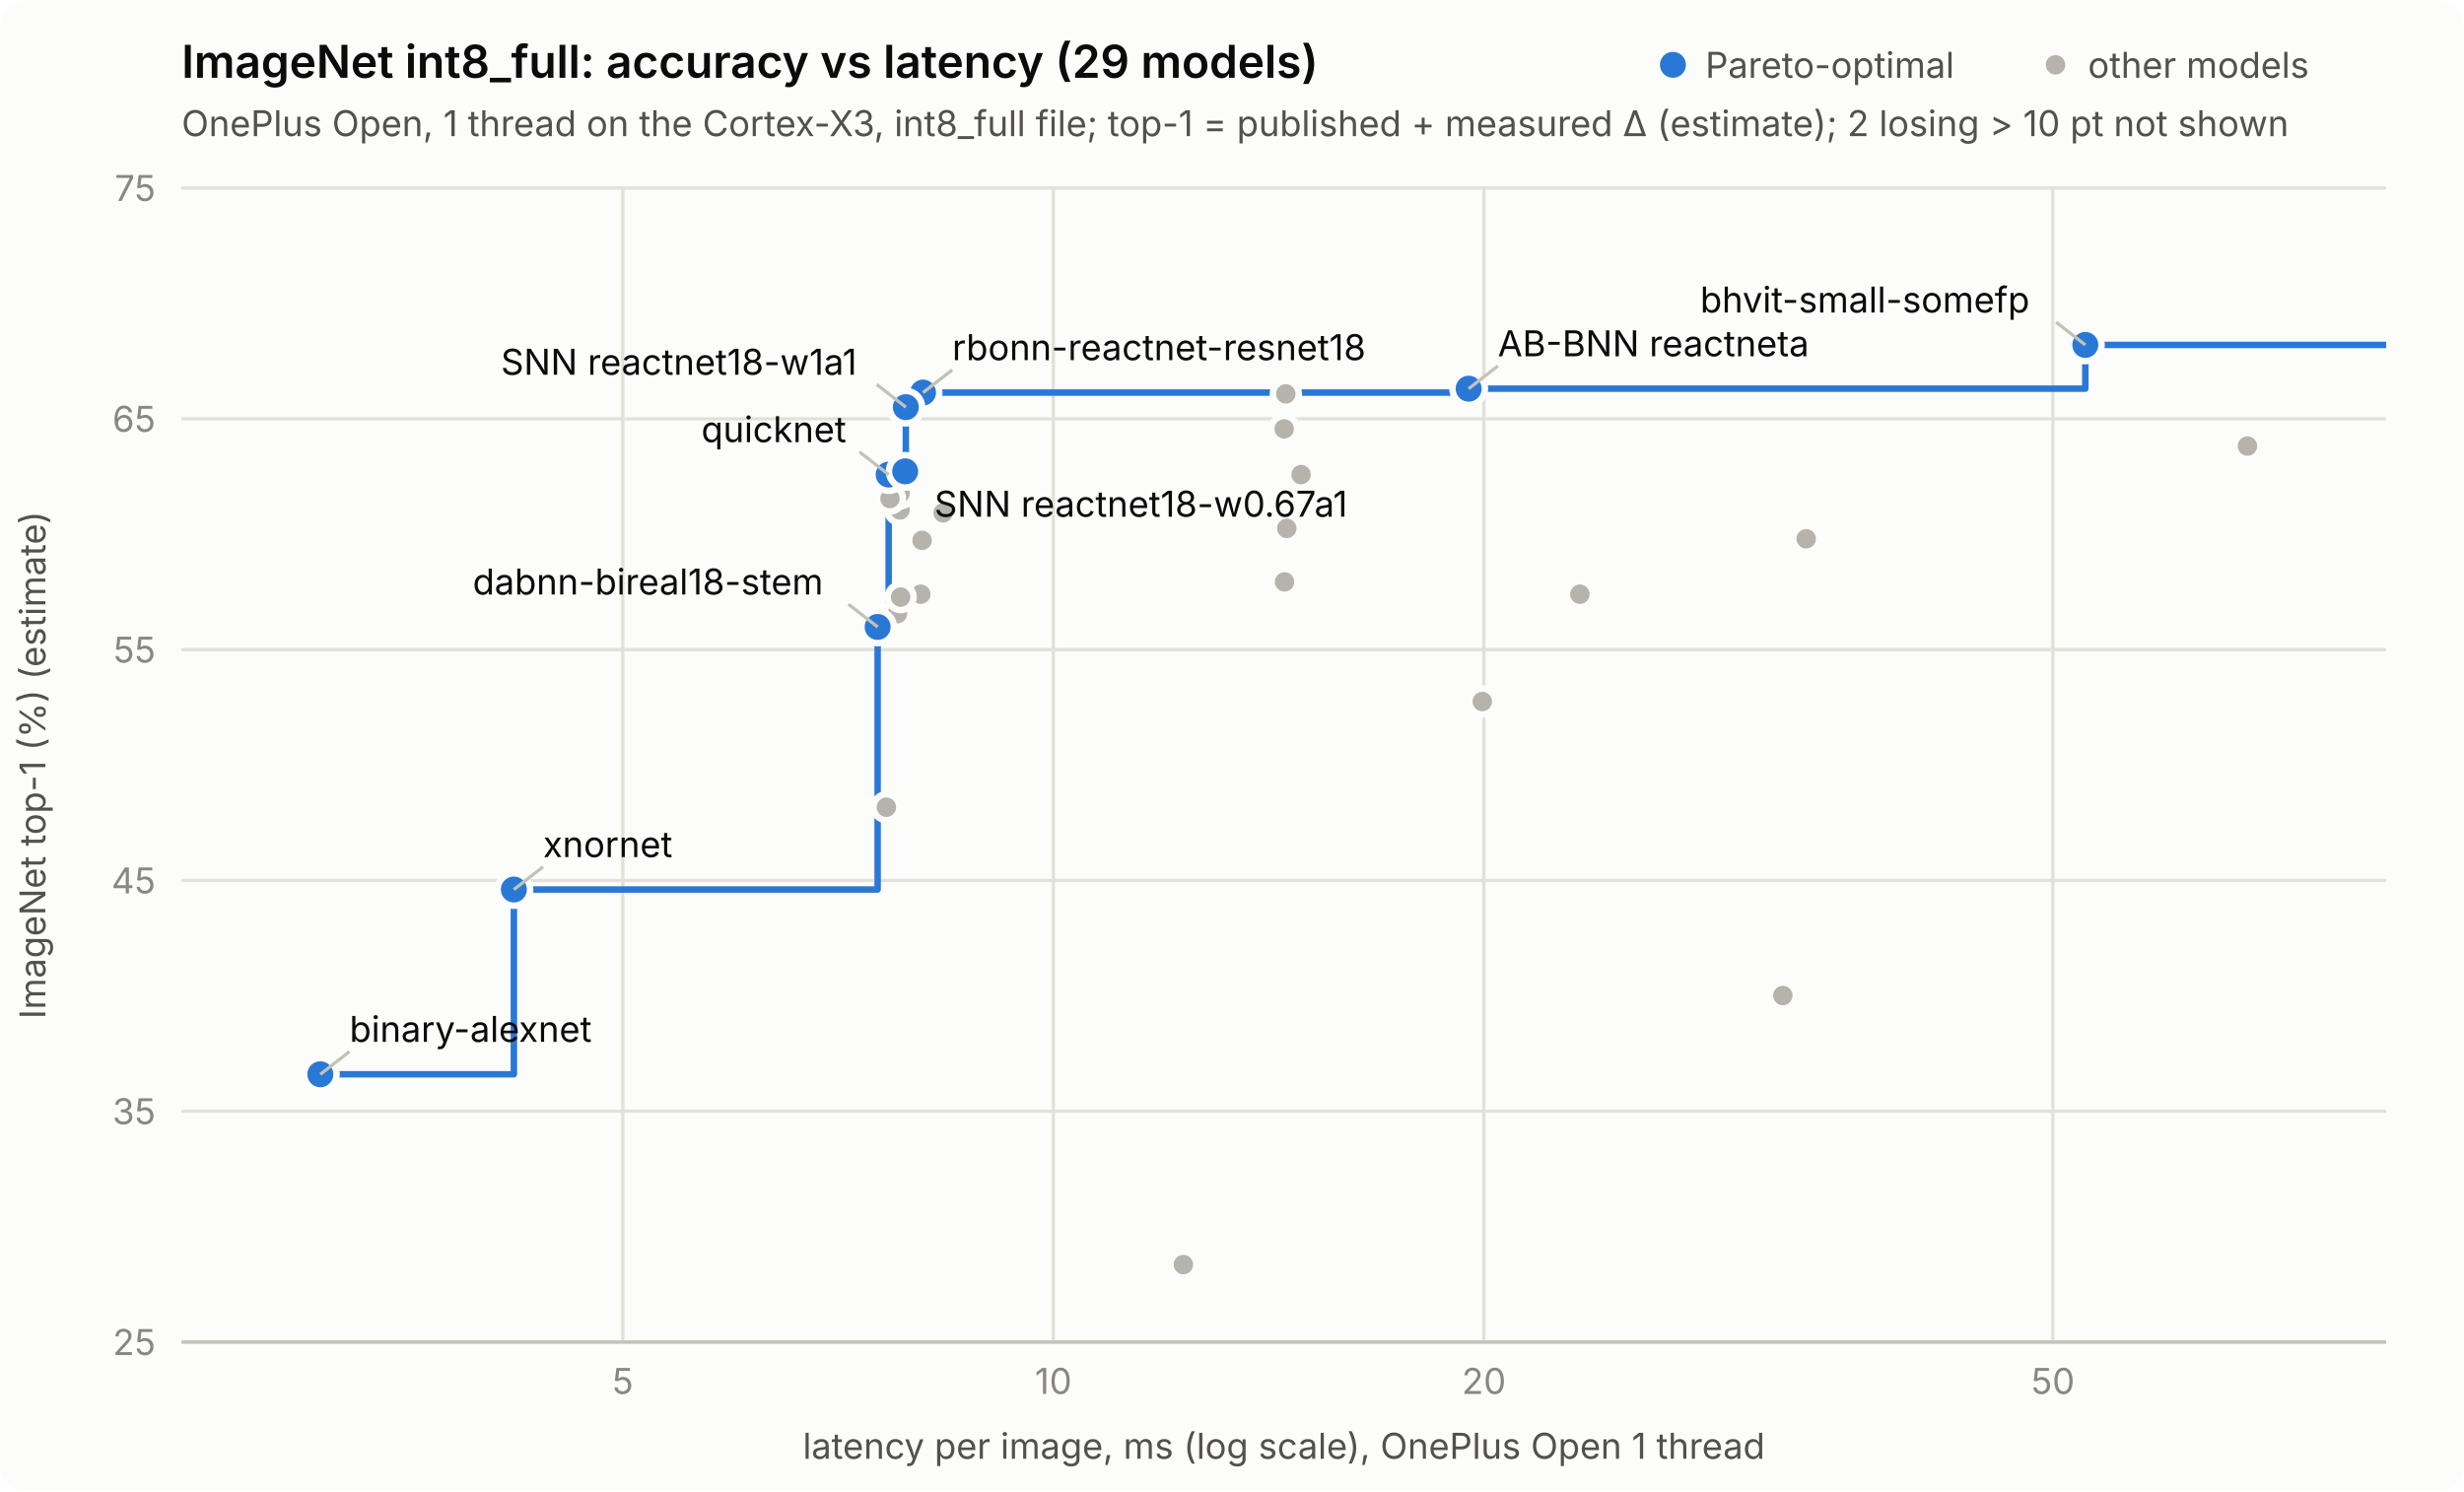
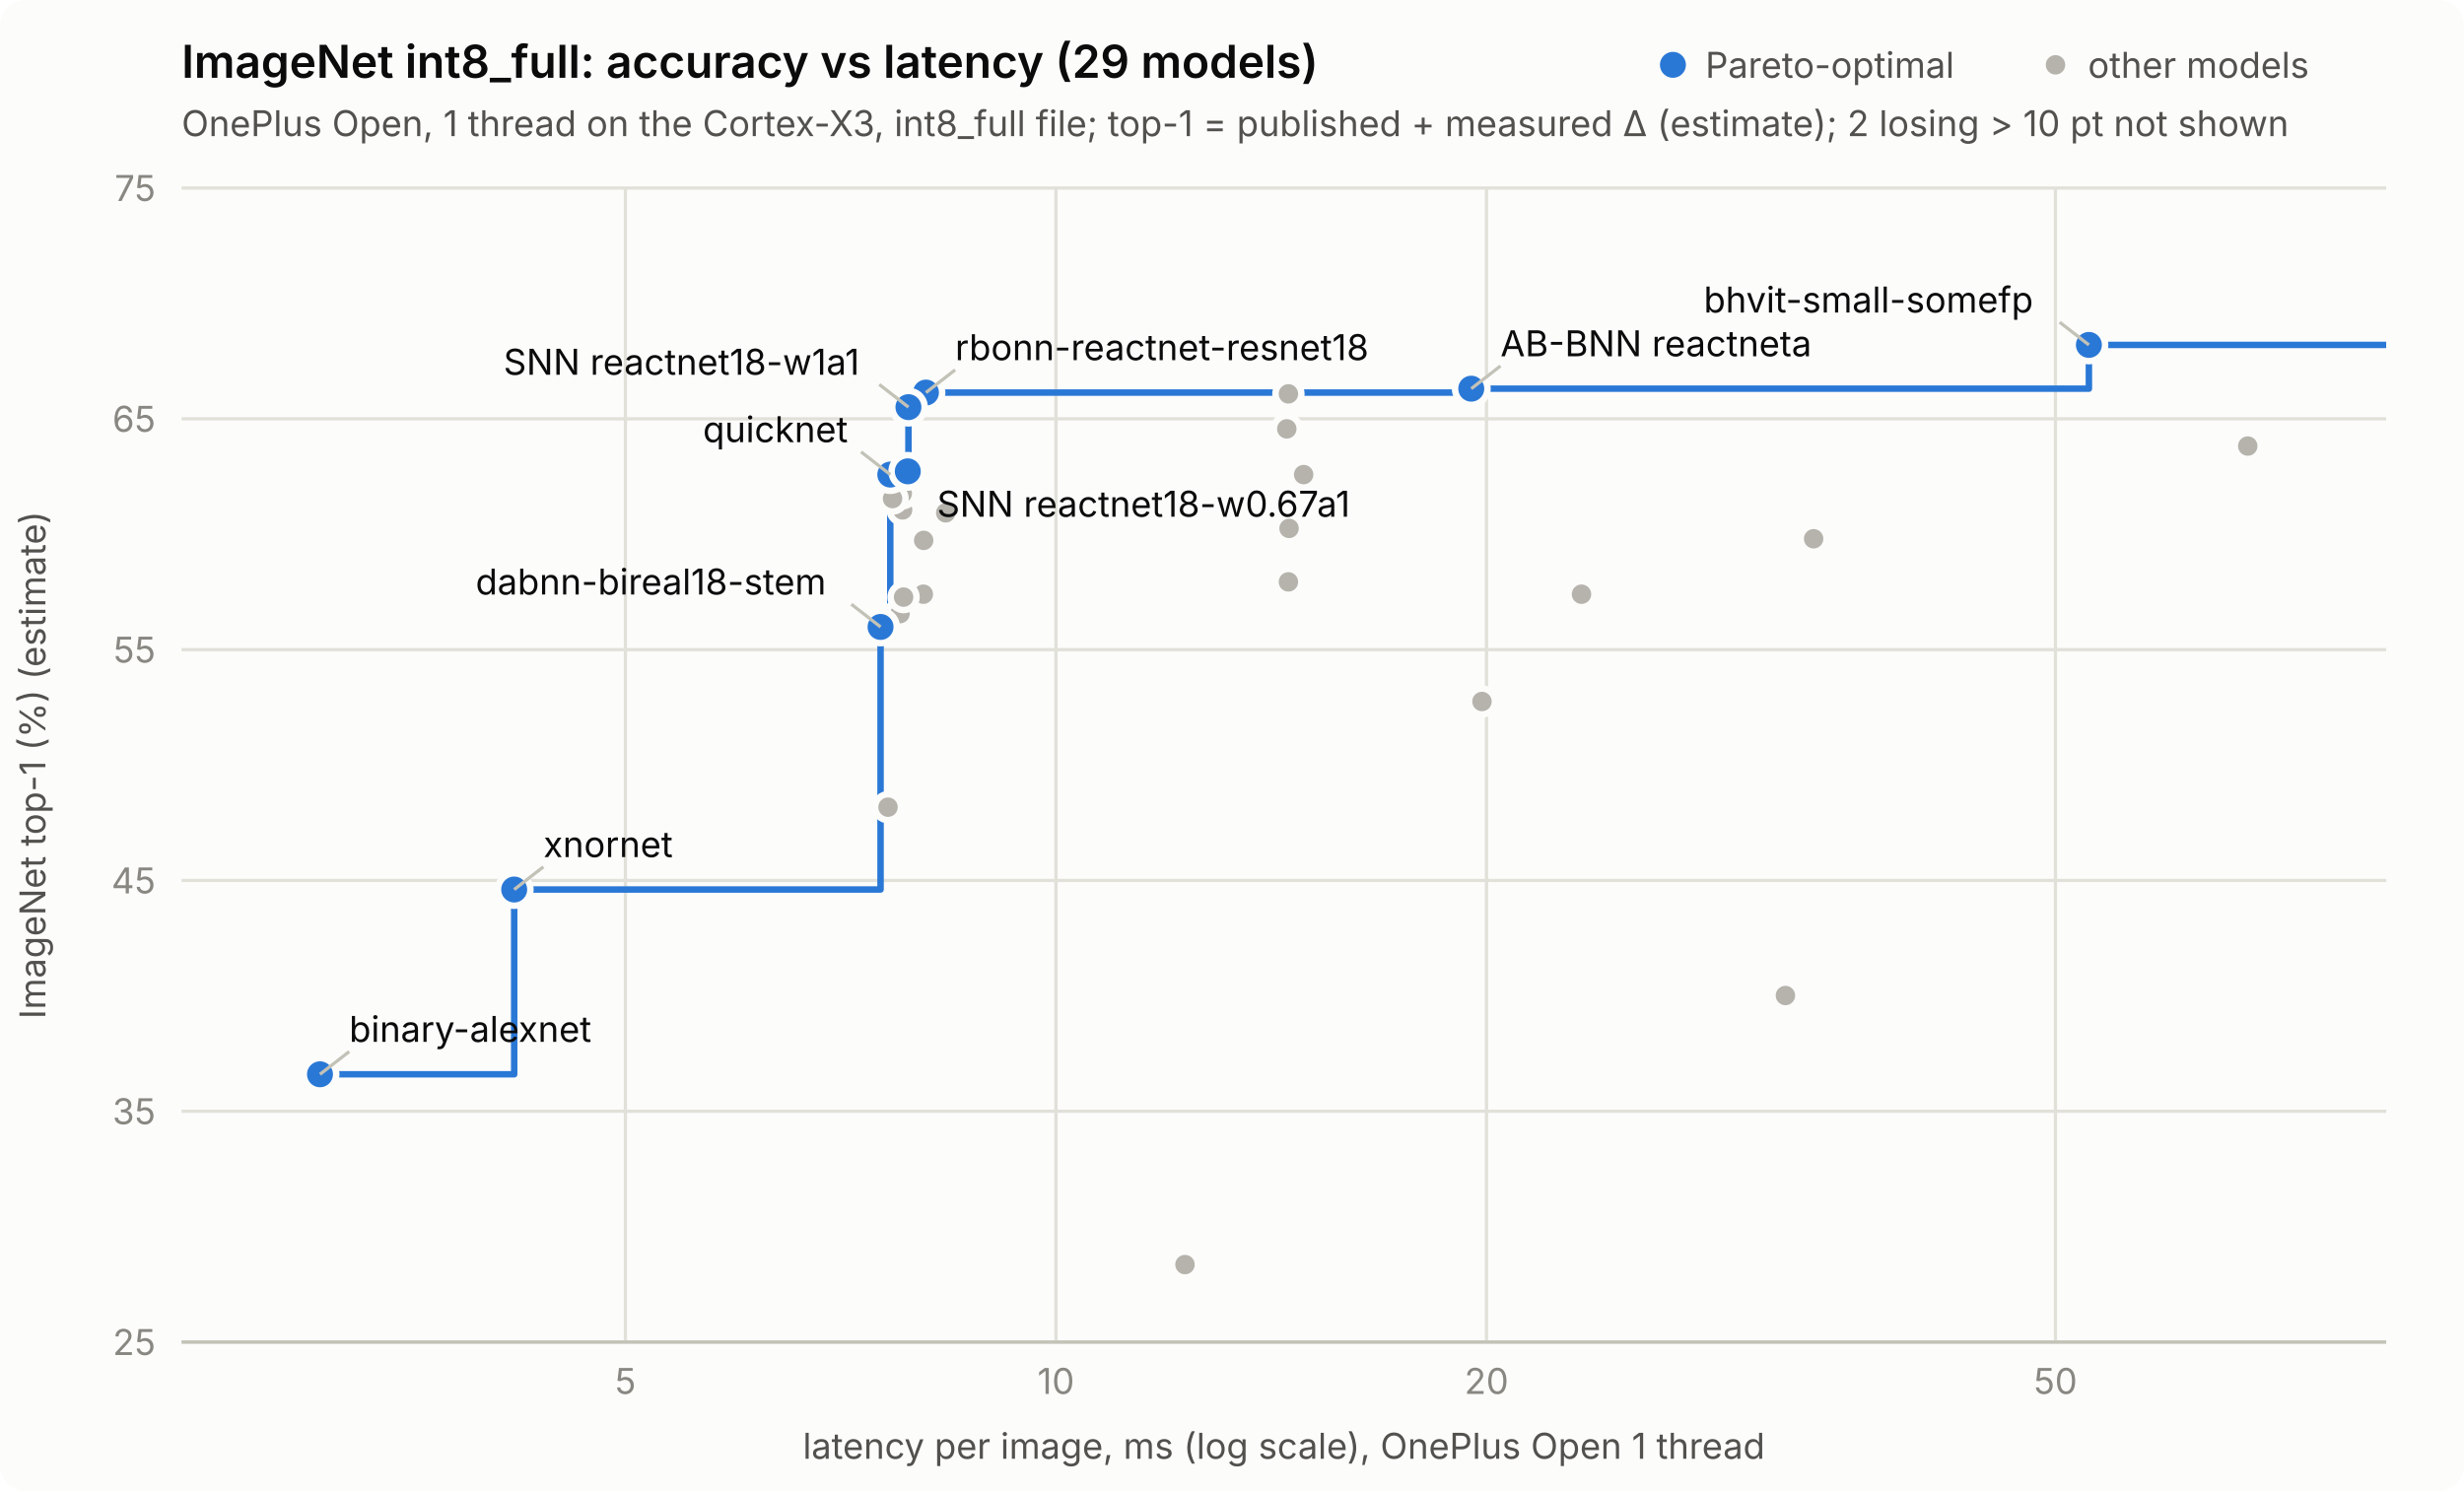
<svg xmlns="http://www.w3.org/2000/svg" viewBox="0 0 760 460" width="760" height="460" role="img" aria-label="ImageNet int8_full: accuracy vs latency (29 models)">
  <style>svg{font-family:system-ui,-apple-system,'Segoe UI',sans-serif} .tick{font-size:11px;font-variant-numeric:tabular-nums} .title{font-size:14px;font-weight:600} .sub,.alabel,.lab{font-size:11px} .hit{fill:#000;fill-opacity:0} .bg{fill:#fcfcfb} .grid{stroke:#e1e0d9;stroke-width:1} .axis{stroke:#c3c2b7;stroke-width:1} .tick{fill:#898781} .title{fill:#0b0b0b} .sub,.alabel{fill:#52514e} .lab{fill:#0b0b0b} .front{fill:none;stroke:#2a78d6;stroke-width:2;stroke-linejoin:round} .dot-f{fill:#2a78d6;stroke:#fcfcfb;stroke-width:2} .dot-o{fill:#b5b3ab;stroke:#fcfcfb;stroke-width:2} .hit:hover + .dot-o,.hit:hover + .dot-f{stroke:#0b0b0b} @media (prefers-color-scheme: dark){.bg{fill:#1a1a19} .grid{stroke:#2c2c2a;stroke-width:1} .axis{stroke:#383835;stroke-width:1} .tick{fill:#898781} .title{fill:#f0efec} .sub,.alabel{fill:#c3c2b7} .lab{fill:#f0efec} .front{fill:none;stroke:#3987e5;stroke-width:2;stroke-linejoin:round} .dot-f{fill:#3987e5;stroke:#1a1a19;stroke-width:2} .dot-o{fill:#6b6a65;stroke:#1a1a19;stroke-width:2} .hit:hover + .dot-o,.hit:hover + .dot-f{stroke:#f0efec}}</style>
  <rect class="bg" x="0" y="0" width="760" height="460" rx="8" />
  <text class="title" x="56" y="24">ImageNet int8_full: accuracy vs latency (29 models)</text>
  <text class="sub" x="56" y="42">OnePlus Open, 1 thread on the Cortex-X3, int8_full file; top-1 = published + measured Δ (estimate); 2 losing &gt; 10 pt not shown</text>
  <line class="grid" x1="56" x2="736" y1="414.0" y2="414.0" />
  <text class="tick" x="48" y="418.0" text-anchor="end">25</text>
  <line class="grid" x1="56" x2="736" y1="342.8" y2="342.8" />
  <text class="tick" x="48" y="346.8" text-anchor="end">35</text>
  <line class="grid" x1="56" x2="736" y1="271.6" y2="271.6" />
  <text class="tick" x="48" y="275.6" text-anchor="end">45</text>
  <line class="grid" x1="56" x2="736" y1="200.4" y2="200.4" />
  <text class="tick" x="48" y="204.4" text-anchor="end">55</text>
  <line class="grid" x1="56" x2="736" y1="129.2" y2="129.2" />
  <text class="tick" x="48" y="133.2" text-anchor="end">65</text>
  <line class="grid" x1="56" x2="736" y1="58.0" y2="58.0" />
  <text class="tick" x="48" y="62.0" text-anchor="end">75</text>
-   <line class="grid" x1="192.1" x2="192.1" y1="58" y2="414" />
-   <text class="tick" x="192.1" y="430" text-anchor="middle">5</text>
-   <line class="grid" x1="324.9" x2="324.9" y1="58" y2="414" />
-   <text class="tick" x="324.9" y="430" text-anchor="middle">10</text>
-   <line class="grid" x1="457.7" x2="457.7" y1="58" y2="414" />
-   <text class="tick" x="457.7" y="430" text-anchor="middle">20</text>
-   <line class="grid" x1="633.2" x2="633.2" y1="58" y2="414" />
-   <text class="tick" x="633.2" y="430" text-anchor="middle">50</text>
+   <line class="grid" x1="192.9" x2="192.9" y1="58" y2="414" />
+   <text class="tick" x="192.9" y="430" text-anchor="middle">5</text>
+   <line class="grid" x1="325.7" x2="325.7" y1="58" y2="414" />
+   <text class="tick" x="325.7" y="430" text-anchor="middle">10</text>
+   <line class="grid" x1="458.5" x2="458.5" y1="58" y2="414" />
+   <text class="tick" x="458.5" y="430" text-anchor="middle">20</text>
+   <line class="grid" x1="634.0" x2="634.0" y1="58" y2="414" />
+   <text class="tick" x="634.0" y="430" text-anchor="middle">50</text>
  <line class="axis" x1="56" x2="736" y1="414" y2="414" />
  <text class="alabel" x="396.0" y="450" text-anchor="middle">latency per image, ms (log scale), OnePlus Open 1 thread</text>
  <text class="alabel" transform="translate(14 236.0) rotate(-90)" text-anchor="middle">ImageNet top-1 (%) (estimate)</text>
-   <path class="front" d="M98.8,331.4 H158.5 V274.4 H270.7 V193.4 H274.1 V146.4 H279.2 V145.4 H279.4 V125.6 H284.7 V121.1 H453.0 V119.9 H643.2 V106.4 H736.0" />
+   <path class="front" d="M98.7,331.4 H158.6 V274.4 H271.6 V193.4 H274.6 V146.4 H280.0 V145.4 H280.2 V125.6 H285.6 V121.1 H453.8 V119.9 H644.3 V106.4 H736.0" />
  <g>
-     <circle class="hit" cx="277.6" cy="157.3" r="12" />
-     <circle class="dot-o" cx="277.6" cy="157.3" r="4" />
+     <circle class="hit" cx="278.4" cy="157.3" r="12" />
+     <circle class="dot-o" cx="278.4" cy="157.3" r="4" />
  </g>
  <g>
-     <circle class="hit" cx="396.1" cy="132.3" r="12" />
-     <circle class="dot-o" cx="396.1" cy="132.3" r="4" />
+     <circle class="hit" cx="396.9" cy="132.3" r="12" />
+     <circle class="dot-o" cx="396.9" cy="132.3" r="4" />
  </g>
  <g>
-     <circle class="hit" cx="557.1" cy="166.2" r="12" />
-     <circle class="dot-o" cx="557.1" cy="166.2" r="4" />
+     <circle class="hit" cx="559.4" cy="166.2" r="12" />
+     <circle class="dot-o" cx="559.4" cy="166.2" r="4" />
  </g>
  <g>
-     <circle class="hit" cx="549.9" cy="307.1" r="12" />
-     <circle class="dot-o" cx="549.9" cy="307.1" r="4" />
+     <circle class="hit" cx="550.7" cy="307.1" r="12" />
+     <circle class="dot-o" cx="550.7" cy="307.1" r="4" />
  </g>
  <g>
-     <circle class="hit" cx="365.0" cy="390.1" r="12" />
-     <circle class="dot-o" cx="365.0" cy="390.1" r="4" />
+     <circle class="hit" cx="365.5" cy="390.1" r="12" />
+     <circle class="dot-o" cx="365.5" cy="390.1" r="4" />
  </g>
  <g>
-     <circle class="hit" cx="396.2" cy="179.5" r="12" />
-     <circle class="dot-o" cx="396.2" cy="179.5" r="4" />
+     <circle class="hit" cx="397.4" cy="179.5" r="12" />
+     <circle class="dot-o" cx="397.4" cy="179.5" r="4" />
  </g>
  <g>
-     <circle class="hit" cx="284.4" cy="166.7" r="12" />
-     <circle class="dot-o" cx="284.4" cy="166.7" r="4" />
+     <circle class="hit" cx="284.9" cy="166.7" r="12" />
+     <circle class="dot-o" cx="284.9" cy="166.7" r="4" />
  </g>
  <g>
-     <circle class="hit" cx="487.3" cy="183.3" r="12" />
-     <circle class="dot-o" cx="487.3" cy="183.3" r="4" />
+     <circle class="hit" cx="487.8" cy="183.3" r="12" />
+     <circle class="dot-o" cx="487.8" cy="183.3" r="4" />
  </g>
  <g>
-     <circle class="hit" cx="693.2" cy="137.6" r="12" />
-     <circle class="dot-o" cx="693.2" cy="137.6" r="4" />
+     <circle class="hit" cx="693.3" cy="137.6" r="12" />
+     <circle class="dot-o" cx="693.3" cy="137.6" r="4" />
  </g>
  <g>
-     <circle class="hit" cx="276.8" cy="189.3" r="12" />
-     <circle class="dot-o" cx="276.8" cy="189.3" r="4" />
+     <circle class="hit" cx="277.6" cy="189.3" r="12" />
+     <circle class="dot-o" cx="277.6" cy="189.3" r="4" />
  </g>
  <g>
-     <circle class="hit" cx="396.9" cy="163.0" r="12" />
-     <circle class="dot-o" cx="396.9" cy="163.0" r="4" />
+     <circle class="hit" cx="397.6" cy="163.0" r="12" />
+     <circle class="dot-o" cx="397.6" cy="163.0" r="4" />
  </g>
  <g>
-     <circle class="hit" cx="284.0" cy="183.3" r="12" />
-     <circle class="dot-o" cx="284.0" cy="183.3" r="4" />
+     <circle class="hit" cx="284.8" cy="183.3" r="12" />
+     <circle class="dot-o" cx="284.8" cy="183.3" r="4" />
  </g>
  <g>
-     <circle class="hit" cx="277.8" cy="184.2" r="12" />
-     <circle class="dot-o" cx="277.8" cy="184.2" r="4" />
+     <circle class="hit" cx="278.7" cy="184.2" r="12" />
+     <circle class="dot-o" cx="278.7" cy="184.2" r="4" />
  </g>
  <g>
-     <circle class="hit" cx="457.2" cy="216.4" r="12" />
-     <circle class="dot-o" cx="457.2" cy="216.4" r="4" />
+     <circle class="hit" cx="457.1" cy="216.4" r="12" />
+     <circle class="dot-o" cx="457.1" cy="216.4" r="4" />
  </g>
  <g>
-     <circle class="hit" cx="396.6" cy="121.5" r="12" />
-     <circle class="dot-o" cx="396.6" cy="121.5" r="4" />
+     <circle class="hit" cx="397.4" cy="121.5" r="12" />
+     <circle class="dot-o" cx="397.4" cy="121.5" r="4" />
  </g>
  <g>
-     <circle class="hit" cx="277.6" cy="152.2" r="12" />
-     <circle class="dot-o" cx="277.6" cy="152.2" r="4" />
+     <circle class="hit" cx="278.3" cy="152.2" r="12" />
+     <circle class="dot-o" cx="278.3" cy="152.2" r="4" />
  </g>
  <g>
-     <circle class="hit" cx="274.5" cy="153.8" r="12" />
-     <circle class="dot-o" cx="274.5" cy="153.8" r="4" />
+     <circle class="hit" cx="275.3" cy="153.8" r="12" />
+     <circle class="dot-o" cx="275.3" cy="153.8" r="4" />
  </g>
  <g>
-     <circle class="hit" cx="401.3" cy="146.4" r="12" />
-     <circle class="dot-o" cx="401.3" cy="146.4" r="4" />
+     <circle class="hit" cx="402.1" cy="146.4" r="12" />
+     <circle class="dot-o" cx="402.1" cy="146.4" r="4" />
  </g>
  <g>
-     <circle class="hit" cx="290.9" cy="158.2" r="12" />
-     <circle class="dot-o" cx="290.9" cy="158.2" r="4" />
+     <circle class="hit" cx="291.7" cy="158.2" r="12" />
+     <circle class="dot-o" cx="291.7" cy="158.2" r="4" />
  </g>
  <g>
-     <circle class="hit" cx="273.4" cy="249.0" r="12" />
-     <circle class="dot-o" cx="273.4" cy="249.0" r="4" />
+     <circle class="hit" cx="273.9" cy="249.0" r="12" />
+     <circle class="dot-o" cx="273.9" cy="249.0" r="4" />
  </g>
  <g>
-     <circle class="hit" cx="453.0" cy="119.9" r="12" />
-     <circle class="dot-f" cx="453.0" cy="119.9" r="5" />
+     <circle class="hit" cx="453.8" cy="119.9" r="12" />
+     <circle class="dot-f" cx="453.8" cy="119.9" r="5" />
  </g>
  <g>
-     <circle class="hit" cx="643.2" cy="106.4" r="12" />
-     <circle class="dot-f" cx="643.2" cy="106.4" r="5" />
+     <circle class="hit" cx="644.3" cy="106.4" r="12" />
+     <circle class="dot-f" cx="644.3" cy="106.4" r="5" />
  </g>
  <g>
-     <circle class="hit" cx="270.7" cy="193.4" r="12" />
-     <circle class="dot-f" cx="270.7" cy="193.4" r="5" />
+     <circle class="hit" cx="271.6" cy="193.4" r="12" />
+     <circle class="dot-f" cx="271.6" cy="193.4" r="5" />
  </g>
  <g>
-     <circle class="hit" cx="98.8" cy="331.4" r="12" />
-     <circle class="dot-f" cx="98.8" cy="331.4" r="5" />
+     <circle class="hit" cx="98.7" cy="331.4" r="12" />
+     <circle class="dot-f" cx="98.7" cy="331.4" r="5" />
  </g>
  <g>
-     <circle class="hit" cx="274.1" cy="146.4" r="12" />
-     <circle class="dot-f" cx="274.1" cy="146.4" r="5" />
+     <circle class="hit" cx="274.6" cy="146.4" r="12" />
+     <circle class="dot-f" cx="274.6" cy="146.4" r="5" />
  </g>
  <g>
-     <circle class="hit" cx="158.5" cy="274.4" r="12" />
-     <circle class="dot-f" cx="158.5" cy="274.4" r="5" />
+     <circle class="hit" cx="158.6" cy="274.4" r="12" />
+     <circle class="dot-f" cx="158.6" cy="274.4" r="5" />
  </g>
  <g>
-     <circle class="hit" cx="284.7" cy="121.1" r="12" />
-     <circle class="dot-f" cx="284.7" cy="121.1" r="5" />
+     <circle class="hit" cx="285.6" cy="121.1" r="12" />
+     <circle class="dot-f" cx="285.6" cy="121.1" r="5" />
  </g>
  <g>
-     <circle class="hit" cx="279.2" cy="145.4" r="12" />
-     <circle class="dot-f" cx="279.2" cy="145.4" r="5" />
+     <circle class="hit" cx="280.0" cy="145.4" r="12" />
+     <circle class="dot-f" cx="280.0" cy="145.4" r="5" />
  </g>
  <g>
-     <circle class="hit" cx="279.4" cy="125.6" r="12" />
-     <circle class="dot-f" cx="279.4" cy="125.6" r="5" />
+     <circle class="hit" cx="280.2" cy="125.6" r="12" />
+     <circle class="dot-f" cx="280.2" cy="125.6" r="5" />
  </g>
-   <line class="axis" x1="98.8" y1="331.4" x2="107.8" y2="324.4" />
-   <text class="lab" x="107.8" y="321.4">binary-alexnet</text>
-   <line class="axis" x1="158.5" y1="274.4" x2="167.5" y2="267.4" />
-   <text class="lab" x="167.5" y="264.4">xnornet</text>
-   <line class="axis" x1="270.7" y1="193.4" x2="261.7" y2="186.4" />
-   <text class="lab" x="145.8" y="183.4">dabnn-bireal18-stem</text>
-   <line class="axis" x1="274.1" y1="146.4" x2="265.1" y2="139.4" />
-   <text class="lab" x="216.3" y="136.4">quicknet</text>
-   <text class="lab" x="288.2" y="159.4">SNN reactnet18-w0.67a1</text>
-   <line class="axis" x1="279.4" y1="125.6" x2="270.4" y2="118.6" />
-   <text class="lab" x="154.5" y="115.6">SNN reactnet18-w1a1</text>
-   <line class="axis" x1="284.7" y1="121.1" x2="293.7" y2="114.1" />
-   <text class="lab" x="293.7" y="111.1">rbonn-reactnet-resnet18</text>
-   <line class="axis" x1="453.0" y1="119.9" x2="462.0" y2="112.9" />
-   <text class="lab" x="462.0" y="109.9">AB-BNN reactneta</text>
-   <line class="axis" x1="643.2" y1="106.4" x2="634.2" y2="99.4" />
-   <text class="lab" x="524.4" y="96.4">bhvit-small-somefp</text>
+   <line class="axis" x1="98.7" y1="331.4" x2="107.7" y2="324.4" />
+   <text class="lab" x="107.7" y="321.4">binary-alexnet</text>
+   <line class="axis" x1="158.6" y1="274.4" x2="167.6" y2="267.4" />
+   <text class="lab" x="167.6" y="264.4">xnornet</text>
+   <line class="axis" x1="271.6" y1="193.4" x2="262.6" y2="186.4" />
+   <text class="lab" x="146.7" y="183.4">dabnn-bireal18-stem</text>
+   <line class="axis" x1="274.6" y1="146.4" x2="265.6" y2="139.4" />
+   <text class="lab" x="216.8" y="136.4">quicknet</text>
+   <text class="lab" x="289.0" y="159.4">SNN reactnet18-w0.67a1</text>
+   <line class="axis" x1="280.2" y1="125.6" x2="271.2" y2="118.6" />
+   <text class="lab" x="155.3" y="115.6">SNN reactnet18-w1a1</text>
+   <line class="axis" x1="285.6" y1="121.1" x2="294.6" y2="114.1" />
+   <text class="lab" x="294.6" y="111.1">rbonn-reactnet-resnet18</text>
+   <line class="axis" x1="453.8" y1="119.9" x2="462.8" y2="112.9" />
+   <text class="lab" x="462.8" y="109.9">AB-BNN reactneta</text>
+   <line class="axis" x1="644.3" y1="106.4" x2="635.3" y2="99.4" />
+   <text class="lab" x="525.5" y="96.4">bhvit-small-somefp</text>
  <circle class="dot-f" cx="516" cy="20" r="5" />
  <text class="sub" x="526" y="24">Pareto-optimal</text>
  <circle class="dot-o" cx="634" cy="20" r="4" />
  <text class="sub" x="644" y="24">other models</text>
</svg>
